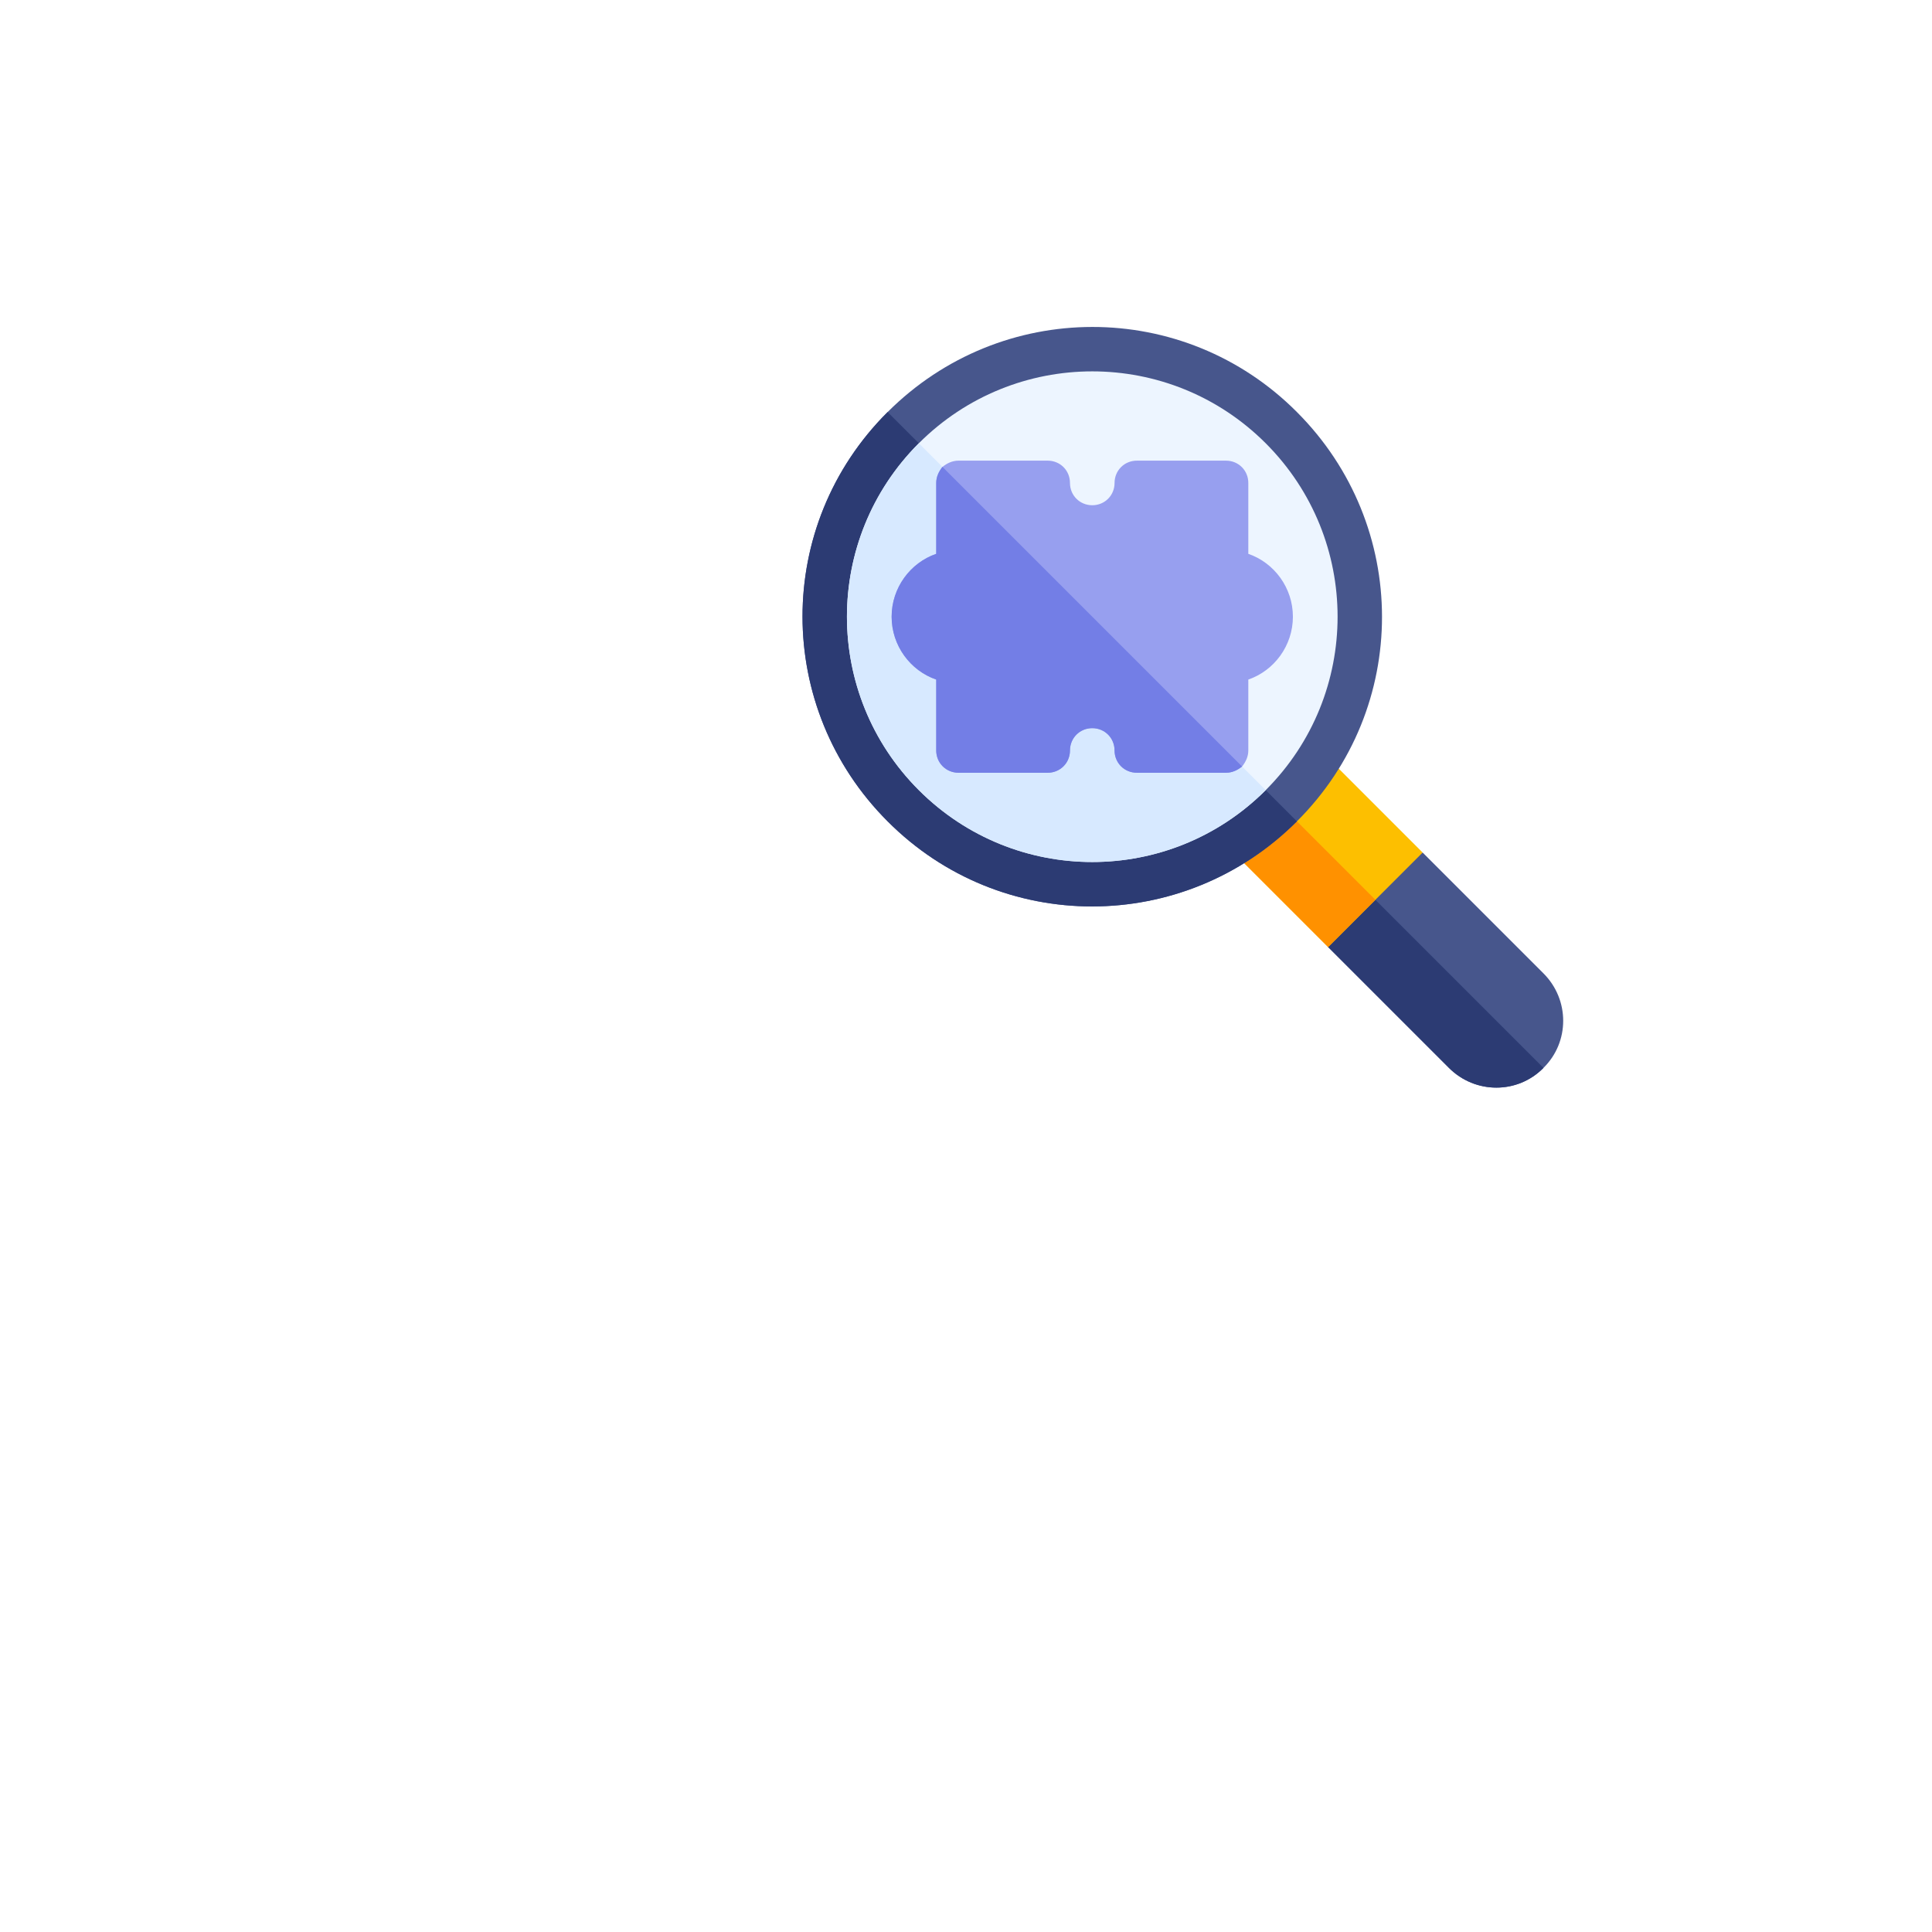
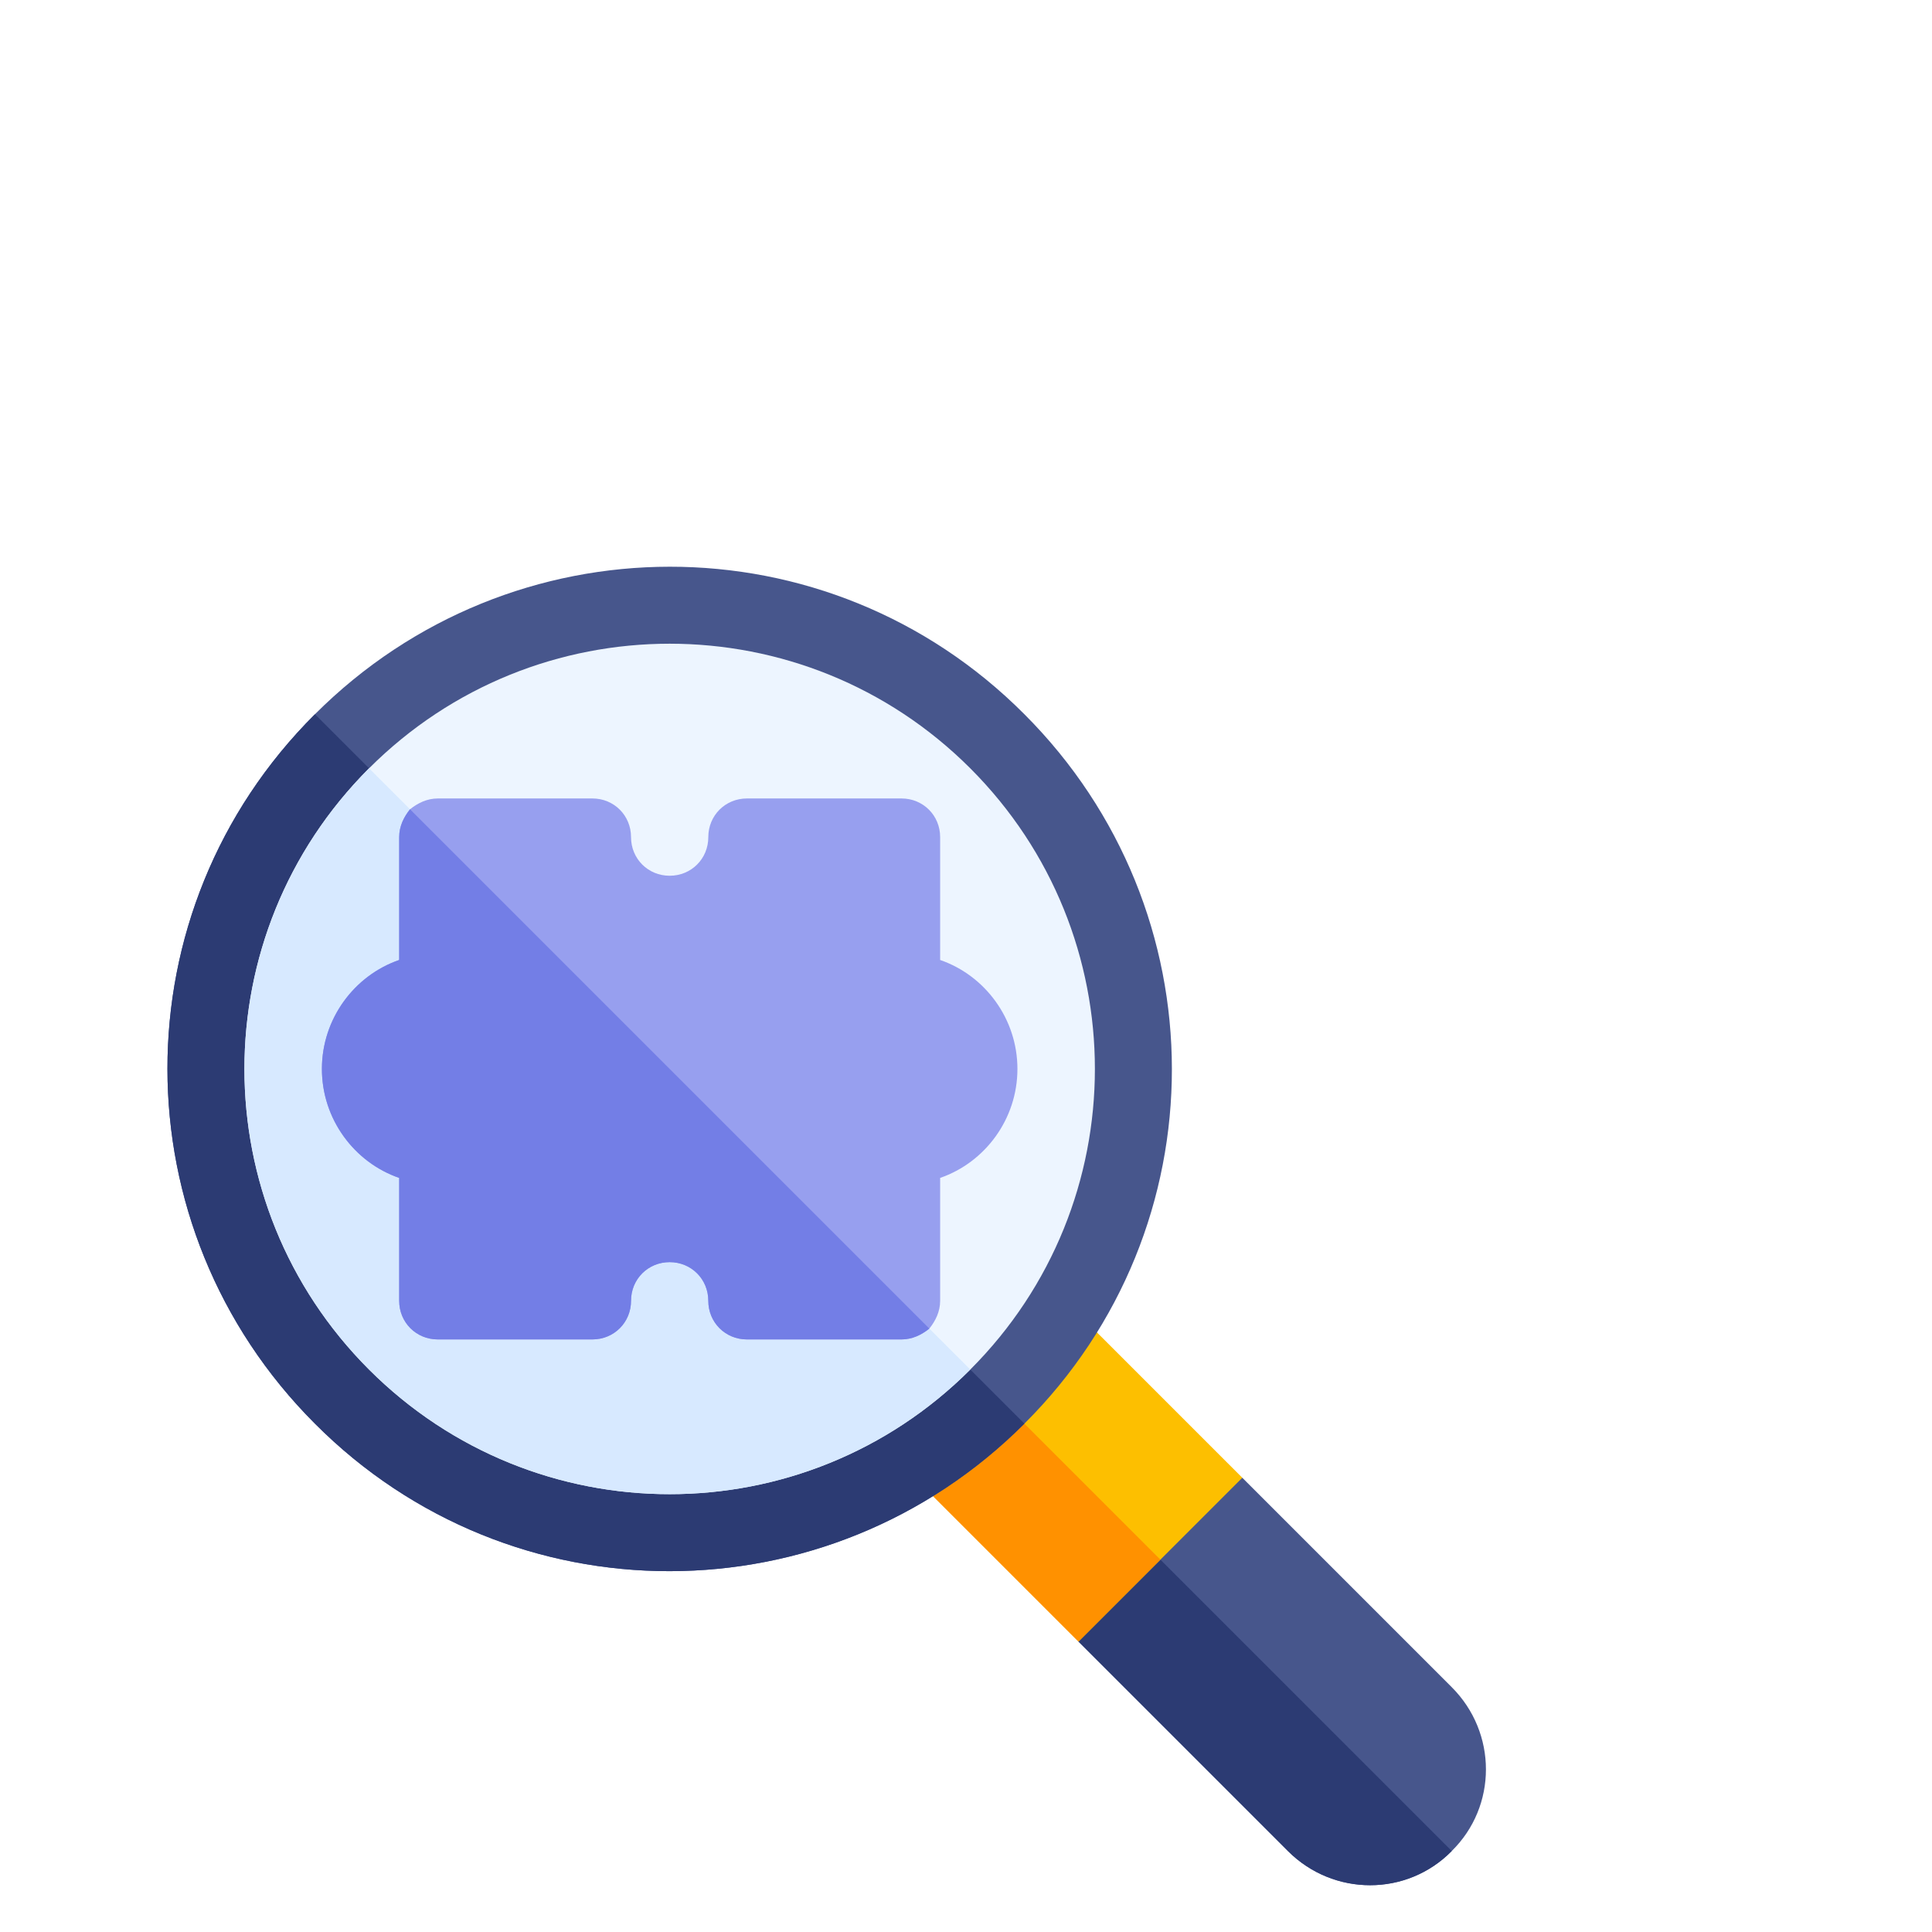
- <svg xmlns="http://www.w3.org/2000/svg" version="1.1" id="Capa_1" x="0px" y="0px" viewBox="10 -220 200 1300" xml:space="preserve" width="50" height="50">
+ <svg xmlns="http://www.w3.org/2000/svg" version="1.1" id="Capa_1" x="0px" y="0px" viewBox="200 -220 220 750" xml:space="preserve" width="50" height="50">
  <g>
    <path style="fill:#47568C;" d="M498.563,498.563c-17.401,17.701-45.899,17.701-63.6,0l-81.301-81.301l1.8-61.8l61.8-1.8   l81.301,81.301C516.264,452.662,516.264,481.162,498.563,498.563z" />
    <path style="fill:#2C3B73;" d="M498.563,498.563c-17.401,17.701-45.899,17.701-63.6,0l-81.301-81.301l1.8-61.8L498.563,498.563z" />
    <path style="fill:#FDBF00;" d="M417.262,353.662l-63.6,63.6l-65.099-65.099c-5.7-5.7-5.7-15.3,0-21l42.599-42.599   c5.7-5.7,15.3-5.7,21,0L417.262,353.662z" />
    <path style="fill:#FF9100;" d="M385.462,385.462l-31.8,31.8l-65.099-65.099c-5.7-5.7-5.7-15.3,0-21l21.301-21.301L385.462,385.462z   " />
    <path style="fill:#47568C;" d="M332.664,57.262c-76.201-76.5-199.2-76.199-275.402,0c-76.5,76.201-76.199,199.2,0,275.4   c76.201,76.501,199.2,76.201,275.402,0C409.163,256.463,408.863,133.463,332.664,57.262z" />
    <path style="fill:#2C3B73;" d="M332.664,332.662c-76.201,76.201-199.2,76.501-275.402,0c-76.199-76.199-76.5-199.199,0-275.4   L332.664,332.662z" />
    <path style="fill:#EDF5FF;" d="M311.663,311.663c-64.501,64.499-168.9,64.499-233.401,0c-64.499-64.501-64.499-168.9,0-233.401   c64.501-64.501,168.9-64.501,233.401,0C376.162,142.763,376.162,247.163,311.663,311.663z" />
    <path style="fill:#D7E9FF;" d="M311.663,311.663c-64.501,64.499-168.9,64.499-233.401,0c-64.499-64.501-64.499-168.9,0-233.401   L311.663,311.663z" />
    <path style="fill:#979FEF;" d="M299.963,152.662v-47.699c0-8.401-6.599-15-15-15h-60c-8.401,0-15,6.599-15,15   c0,8.399-6.599,15-15,15s-15-6.601-15-15c0-8.401-6.599-15-15-15h-60c-4.2,0-7.8,1.8-10.8,4.2c-2.401,2.999-4.2,6.599-4.2,10.8   v47.699c-17.401,6-30,22.8-30,42.301c0,19.499,12.599,36.299,30,42.299v47.701c0,8.399,6.599,15,15,15h60c8.401,0,15-6.601,15-15   c0-8.401,6.599-15,15-15s15,6.599,15,15c0,8.399,6.599,15,15,15h60c4.2,0,7.8-1.8,10.8-4.2c2.401-2.999,4.2-6.599,4.2-10.8v-47.701   c17.401-6,30-22.8,30-42.299C329.963,175.462,317.363,158.662,299.963,152.662z" />
    <path style="fill:#737EE6;" d="M94.163,94.163l201.599,201.599c-2.999,2.401-6.599,4.2-10.8,4.2h-60c-8.401,0-15-6.601-15-15   c0-8.401-6.599-15-15-15s-15,6.599-15,15c0,8.399-6.599,15-15,15h-60c-8.401,0-15-6.601-15-15v-47.701c-17.401-6-30-22.8-30-42.299   c0-19.501,12.599-36.301,30-42.301v-47.699C89.963,100.763,91.763,97.163,94.163,94.163z" />
  </g>
</svg>
